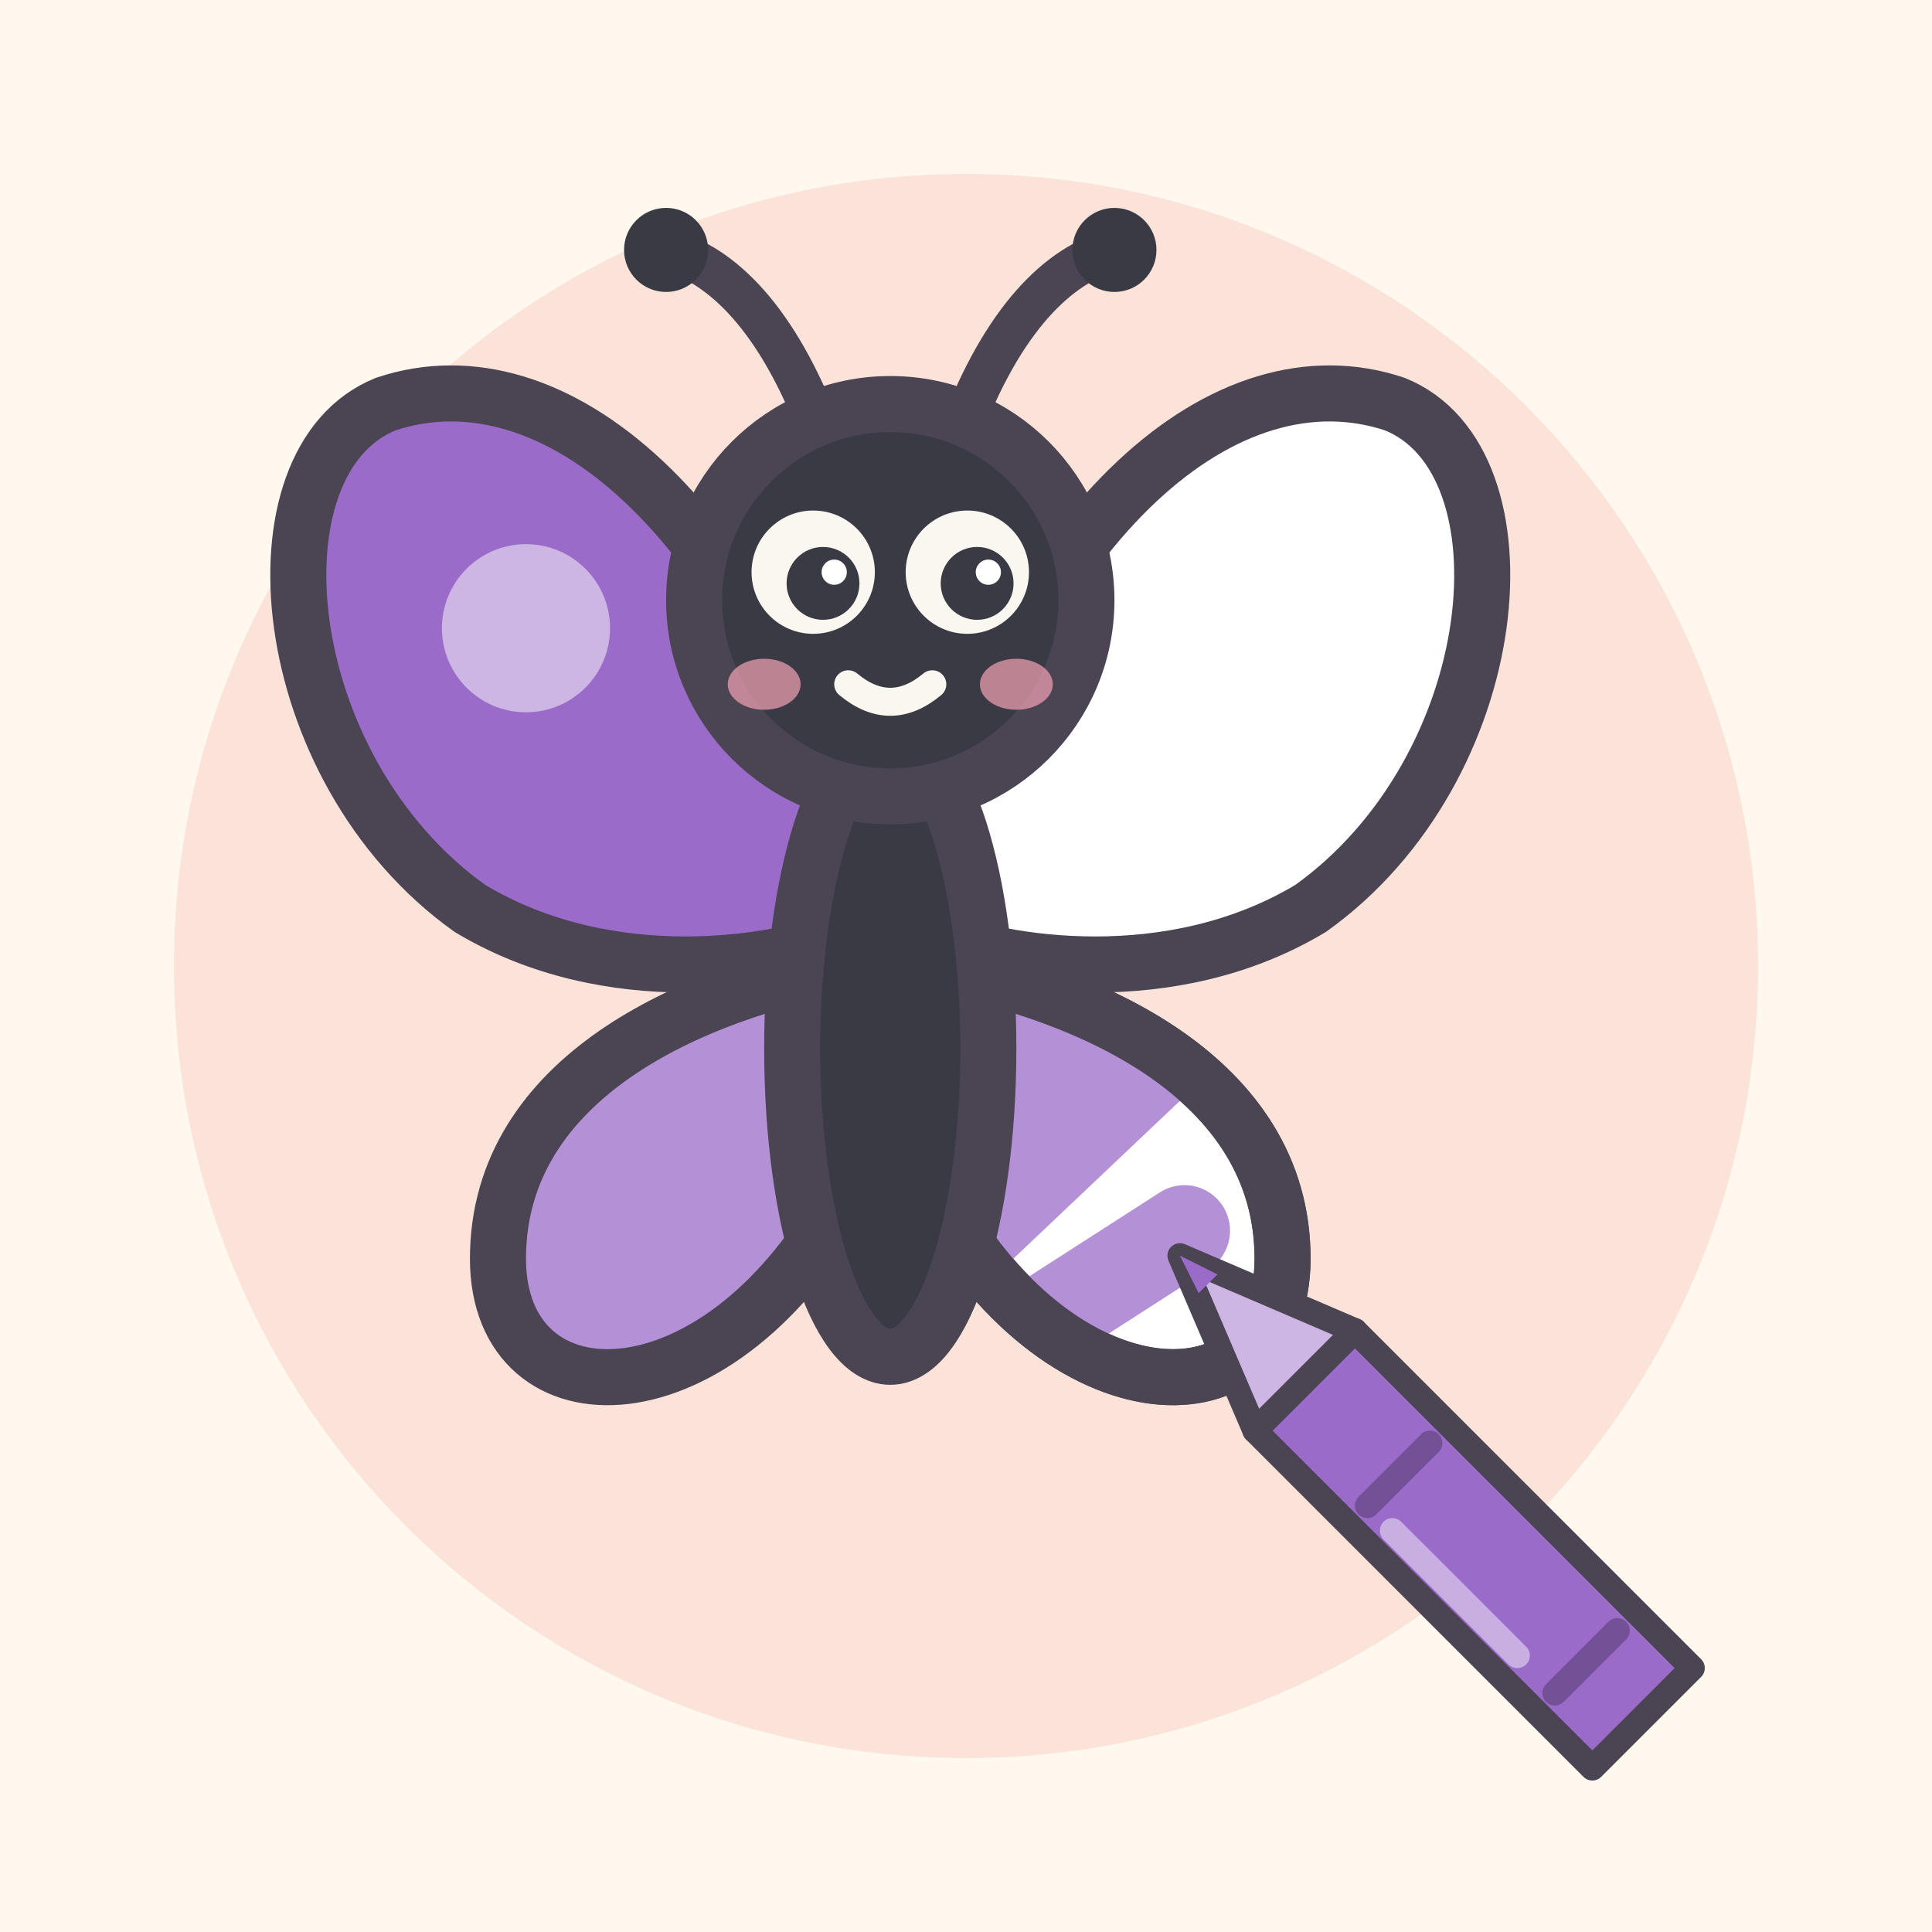
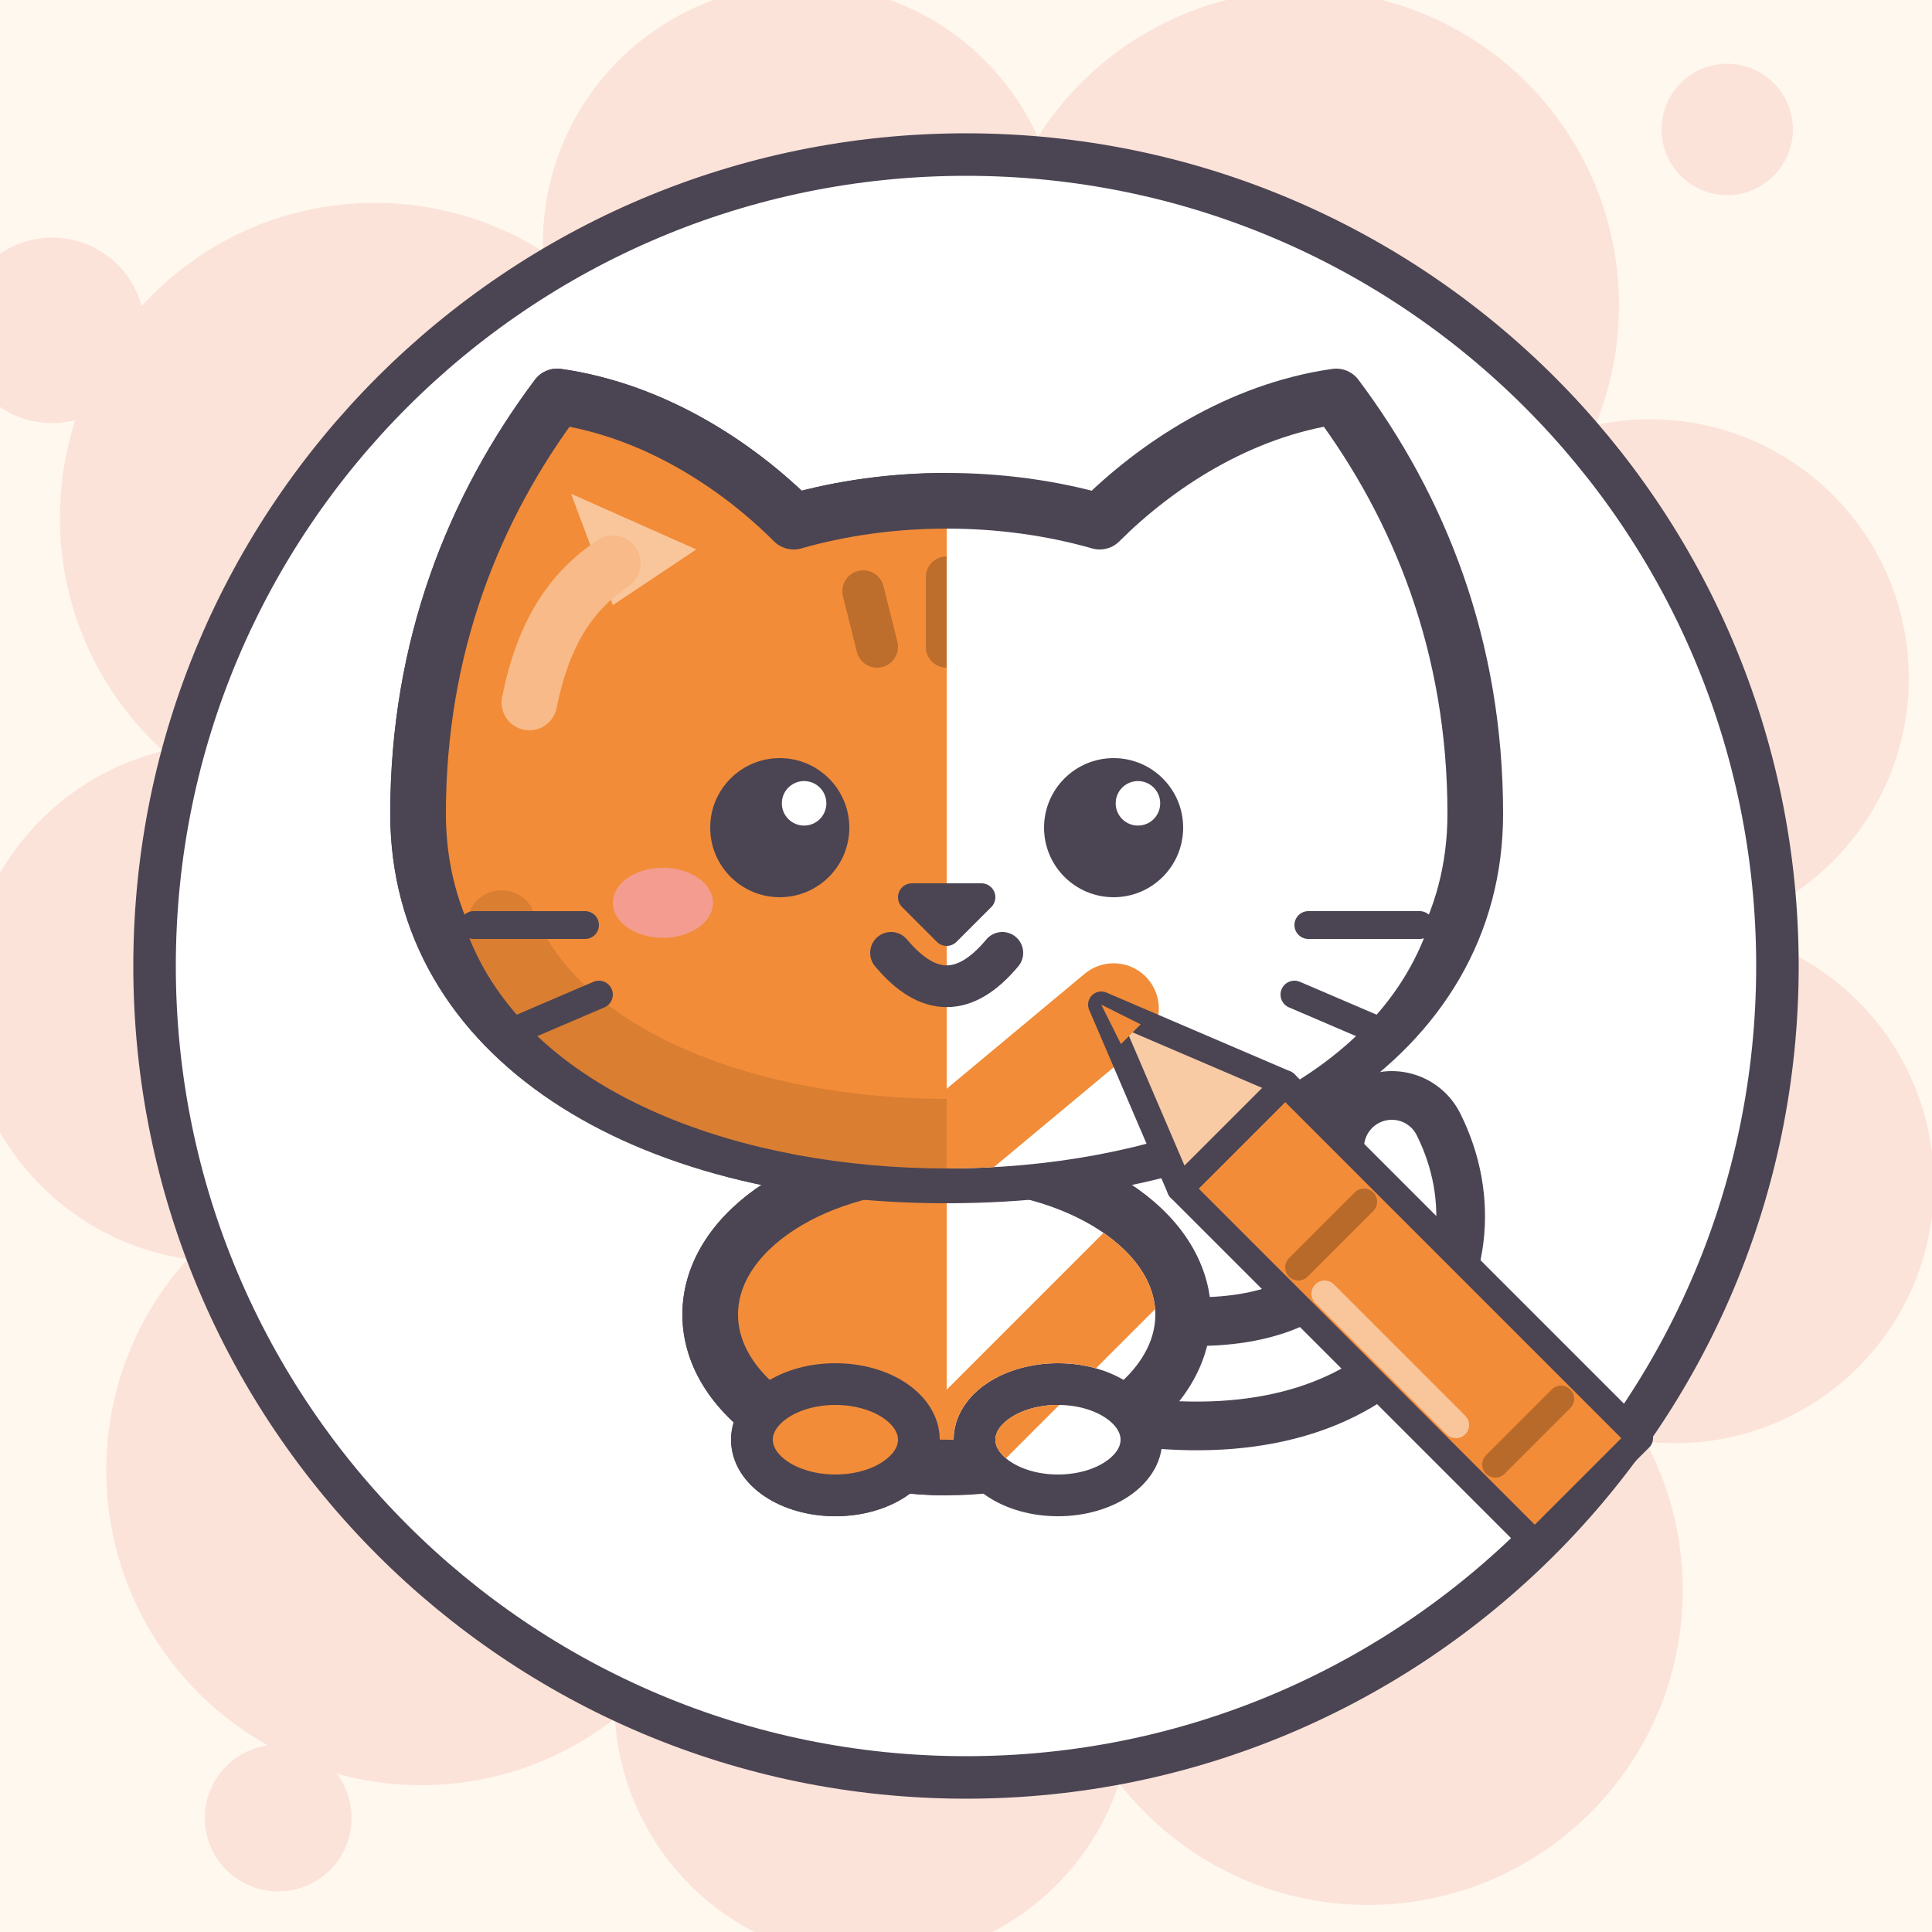
<svg xmlns="http://www.w3.org/2000/svg" width="1024" height="1024" viewBox="0 0 100 100">
  <rect width="100" height="100" fill="#FFF8EE" />
-   <circle cx="50" cy="50" r="41" fill="#FCE3D9" />
-   <g transform="translate(1 1) scale(0.98)">
-     <g transform="translate(9 7) scale(0.74)">
-       <g id="pk-arm-l">
-         <path d="M47 50 C40 26 26 14 14 18 C4 22 6 44 20 54 C30 60 42 58 47 56 Z" fill="#9B6BC9" stroke="#4B4453" stroke-width="4" stroke-linecap="round" stroke-linejoin="round" />
+   <g transform="translate(0 0) scale(1)">
+     <g fill="#FCE3D9">
+       <circle cx="50" cy="50" r="41.3" />
+       <circle cx="86.7" cy="61.3" r="13.4" />
+       <circle cx="70.8" cy="82.3" r="16.3" />
+       <circle cx="45.2" cy="88.1" r="13.4" />
+       <circle cx="21.8" cy="76.1" r="16.3" />
+       <circle cx="11.6" cy="51.9" r="13.4" />
+       <circle cx="19.4" cy="26.8" r="16.3" />
+       <circle cx="41.5" cy="12.6" r="13.4" />
+       <circle cx="67.5" cy="15.8" r="16.3" />
+       <circle cx="85.4" cy="35.1" r="13.4" />
+     </g>
+     <circle cx="2.7" cy="17.1" r="4.8" fill="#FCE3D9" />
+     <circle cx="89.4" cy="6.7" r="3.4" fill="#FCE3D9" />
+     <circle cx="14.4" cy="94.1" r="3.8" fill="#FCE3D9" />
+     <circle cx="50" cy="50" r="42" fill="#FFFFFF" stroke="#4B4453" stroke-width="2.2" />
+     <g transform="translate(13 9) scale(0.72)">
+       <clipPath id="k28c">
+         <polygon points="0,0 50,0 50,100 0,100" />
+       </clipPath>
+       <mask id="k28m" maskUnits="userSpaceOnUse" x="-50" y="-50" width="200" height="200">
+         <g id="pk-tail">
+           <path d="M64 86 C80 88 86 78 82 70" fill="none" stroke="#000000" stroke-width="11" stroke-linecap="round" />
+           <path d="M64 86 C80 88 86 78 82 70" fill="none" stroke="#FFFFFF" stroke-width="4" stroke-linecap="round" />
+         </g>
+         <ellipse cx="50" cy="82" rx="17" ry="11" fill="#FFFFFF" stroke="#000000" stroke-width="4" stroke-linecap="round" stroke-linejoin="round" />
+         <g id="pk-leg-l">
+           <ellipse cx="42" cy="91" rx="6" ry="4" fill="#FFFFFF" stroke="#000000" stroke-width="3" stroke-linecap="round" stroke-linejoin="round" />
+         </g>
+         <g id="pk-leg-r">
+           <ellipse cx="58" cy="91" rx="6" ry="4" fill="#FFFFFF" stroke="#000000" stroke-width="3" stroke-linecap="round" stroke-linejoin="round" />
+         </g>
+         <g id="pk-head">
+           <path d="M12 46 C12 34 16 24 22 16 C29 17 35 21 39 25 C46 23 54 23 61 25 C65 21 71 17 78 16 C84 24 88 34 88 46 C88 62 72 72 50 72 C28 72 12 62 12 46 Z" fill="#FFFFFF" stroke="#000000" stroke-width="4" stroke-linecap="round" stroke-linejoin="round" />
+           <path d="M23 23 L26 31 L32 27 Z" fill="#FFFFFF" />
+           <path d="M77 23 L74 31 L68 27 Z" fill="#FFFFFF" />
+           <path id="pk-shade-1" d="M18 54 C22 64 36 69 50 69 C64 69 78 64 82 54" fill="none" stroke="#FFFFFF" stroke-width="5" stroke-linecap="round" />
+           <path id="pk-shine-1" d="M20 38 C21 33 23 30 26 28" fill="none" stroke="#FFFFFF" stroke-width="4" stroke-linecap="round" />
+           <path d="M50 29 V34 M44 30 L45 34 M56 30 L55 34" stroke="#FFFFFF" stroke-width="3" stroke-linecap="round" stroke-linejoin="round" fill="none" />
+           <ellipse cx="29.6" cy="52.4" rx="3.6" ry="2.52" fill="none" opacity="0.7" />
+           <ellipse cx="70.4" cy="52.4" rx="3.6" ry="2.52" fill="none" opacity="0.7" />
+           <g id="pk-eye-l">
+             <circle cx="38" cy="47" r="5" fill="#000000" />
+           </g>
+           <g id="pk-eye-r">
+             <circle cx="62" cy="47" r="5" fill="#000000" />
+           </g>
+           <g id="pk-eye-l-2">
+             <circle cx="39.75" cy="45.25" r="1.6" fill="#FFFFFF" />
+           </g>
+           <g id="pk-eye-r-2">
+             <circle cx="63.75" cy="45.25" r="1.6" fill="#FFFFFF" />
+           </g>
+           <g id="pk-mouth">
+             <path d="M46 56 Q50 60.8 54 56" stroke="#000000" stroke-width="3" stroke-linecap="round" stroke-linejoin="round" fill="none" />
+             <path d="M47.5 52 H52.5 L50 54.5 Z" stroke="#000000" stroke-width="2" stroke-linecap="round" stroke-linejoin="round" fill="#000000" />
+           </g>
+           <path d="M24 54 H16 M25 59 L18 62 M76 54 H84 M75 59 L82 62" stroke="#000000" stroke-width="2" stroke-linecap="round" stroke-linejoin="round" fill="none" />
+         </g>
+         <polygon points="0,0 50,0 50,100 0,100" fill="#000000" />
+       </mask>
+       <g id="pk-tail">
+         <path d="M64 86 C80 88 86 78 82 70" fill="none" stroke="#4B4453" stroke-width="11" stroke-linecap="round" />
+         <path d="M64 86 C80 88 86 78 82 70" fill="none" stroke="#FFFFFF" stroke-width="4" stroke-linecap="round" />
      </g>
-       <g id="pk-arm-r">
-         <path d="M53 50 C60 26 74 14 86 18 C96 22 94 44 80 54 C70 60 58 58 53 56 Z" fill="#FFFFFF" stroke="#4B4453" stroke-width="4" stroke-linecap="round" stroke-linejoin="round" />
+       <ellipse cx="50" cy="82" rx="17" ry="11" fill="#FFFFFF" stroke="#4B4453" stroke-width="4" stroke-linecap="round" stroke-linejoin="round" />
+       <g id="pk-leg-l">
+         <ellipse cx="42" cy="91" rx="6" ry="4" fill="#FFFFFF" stroke="#4B4453" stroke-width="3" stroke-linecap="round" stroke-linejoin="round" />
      </g>
-       <g id="pk-arm-l-2">
-         <path d="M47 58 C36 60 22 66 22 79 C22 91 38 91 47 74 Z" fill="#B490D7" stroke="#4B4453" stroke-width="4" stroke-linecap="round" stroke-linejoin="round" />
+       <g id="pk-leg-r">
+         <ellipse cx="58" cy="91" rx="6" ry="4" fill="#FFFFFF" stroke="#4B4453" stroke-width="3" stroke-linecap="round" stroke-linejoin="round" />
      </g>
-       <g id="pk-arm-r-2">
-         <path d="M53 58 C64 60 78 66 78 79 C78 91 62 91 53 74 Z" fill="#FFFFFF" stroke="#4B4453" stroke-width="4" stroke-linecap="round" stroke-linejoin="round" />
-       </g>
-       <clipPath id="wing">
-         <path d="M53 58 C64 60 78 66 78 79 C78 91 62 91 53 74 Z" />
-       </clipPath>
-       <g clip-path="url(#wing)" stroke="#B490D7" stroke-width="6.5" stroke-linecap="round" fill="none">
-         <path d="M52 64 L60 57" />
-         <path d="M52 72 L66 59" />
-         <path d="M53 80 L72 62" />
-         <path d="M57 86 L71 77" />
-       </g>
-       <path d="M53 58 C64 60 78 66 78 79 C78 91 62 91 53 74 Z" fill="none" stroke="#4B4453" stroke-width="4" stroke-linejoin="round" />
-       <circle cx="24" cy="34" r="6" fill="#CDB5E4" />
-       <ellipse cx="50" cy="64" rx="7" ry="22" fill="#3A3A44" stroke="#4B4453" stroke-width="4" stroke-linecap="round" stroke-linejoin="round" />
      <g id="pk-head">
-         <path d="M45 20 C42 12 38 8 34 7 M55 20 C58 12 62 8 66 7" stroke="#4B4453" stroke-width="3" stroke-linecap="round" stroke-linejoin="round" fill="none" />
-         <circle cx="34" cy="7" r="3" fill="#3A3A44" />
-         <circle cx="66" cy="7" r="3" fill="#3A3A44" />
-         <circle cx="50" cy="32" r="14" fill="#3A3A44" stroke="#4B4453" stroke-width="4" stroke-linecap="round" stroke-linejoin="round" />
+         <path d="M12 46 C12 34 16 24 22 16 C29 17 35 21 39 25 C46 23 54 23 61 25 C65 21 71 17 78 16 C84 24 88 34 88 46 C88 62 72 72 50 72 C28 72 12 62 12 46 Z" fill="#FFFFFF" stroke="#4B4453" stroke-width="4" stroke-linecap="round" stroke-linejoin="round" />
+         <path d="M23 23 L26 31 L32 27 Z" fill="#FFFFFF" />
+         <path d="M77 23 L74 31 L68 27 Z" fill="#FFFFFF" />
+         <path id="pk-shade-1" d="M18 54 C22 64 36 69 50 69 C64 69 78 64 82 54" fill="none" stroke="#FFFFFF" stroke-width="5" stroke-linecap="round" />
+         <path id="pk-shine-1" d="M20 38 C21 33 23 30 26 28" fill="none" stroke="#FFFFFF" stroke-width="4" stroke-linecap="round" />
+         <path d="M50 29 V34 M44 30 L45 34 M56 30 L55 34" stroke="#FFFFFF" stroke-width="3" stroke-linecap="round" stroke-linejoin="round" fill="none" />
+         <ellipse cx="29.6" cy="52.4" rx="3.6" ry="2.52" fill="none" opacity="0.7" />
+         <ellipse cx="70.4" cy="52.4" rx="3.6" ry="2.52" fill="none" opacity="0.7" />
        <g id="pk-eye-l">
-           <circle cx="44.5" cy="30" r="4.4" fill="#FAF7F0" />
+           <circle cx="38" cy="47" r="5" fill="#4B4453" />
        </g>
        <g id="pk-eye-r">
-           <circle cx="55.5" cy="30" r="4.4" fill="#FAF7F0" />
+           <circle cx="62" cy="47" r="5" fill="#4B4453" />
        </g>
        <g id="pk-eye-l-2">
-           <circle cx="45.2" cy="30.8" r="2.6" fill="#3A3A44" />
+           <circle cx="39.75" cy="45.25" r="1.6" fill="#FFFFFF" />
        </g>
        <g id="pk-eye-r-2">
-           <circle cx="56.2" cy="30.8" r="2.6" fill="#3A3A44" />
+           <circle cx="63.75" cy="45.25" r="1.6" fill="#FFFFFF" />
        </g>
-         <g id="pk-eye-l-3">
-           <circle cx="46" cy="30" r="0.9" fill="#FFFFFF" />
+         <g id="pk-mouth">
+           <path d="M46 56 Q50 60.8 54 56" stroke="#4B4453" stroke-width="3" stroke-linecap="round" stroke-linejoin="round" fill="none" />
+           <path d="M47.5 52 H52.5 L50 54.5 Z" stroke="#4B4453" stroke-width="2" stroke-linecap="round" stroke-linejoin="round" fill="#4B4453" />
        </g>
-         <g id="pk-eye-r-3">
-           <circle cx="57" cy="30" r="0.9" fill="#FFFFFF" />
+         <path d="M24 54 H16 M25 59 L18 62 M76 54 H84 M75 59 L82 62" stroke="#4B4453" stroke-width="2" stroke-linecap="round" stroke-linejoin="round" fill="none" />
+       </g>
+       <g clip-path="url(#k28c)">
+         <g id="pk-tail">
+           <path d="M64 86 C80 88 86 78 82 70" fill="none" stroke="#4B4453" stroke-width="11" stroke-linecap="round" />
+           <path d="M64 86 C80 88 86 78 82 70" fill="none" stroke="#F28C38" stroke-width="4" stroke-linecap="round" />
        </g>
-         <ellipse cx="41" cy="38" rx="2.6" ry="1.82" fill="#F4A3B4" opacity="0.7" />
-         <ellipse cx="59" cy="38" rx="2.6" ry="1.82" fill="#F4A3B4" opacity="0.7" />
-         <g id="pk-mouth">
-           <path d="M47 38 Q50 40.5 53 38" fill="none" stroke="#FAF7F0" stroke-width="2" stroke-linecap="round" />
+         <ellipse cx="50" cy="82" rx="17" ry="11" fill="#F28C38" stroke="#4B4453" stroke-width="4" stroke-linecap="round" stroke-linejoin="round" />
+         <g id="pk-leg-l">
+           <ellipse cx="42" cy="91" rx="6" ry="4" fill="#F28C38" stroke="#4B4453" stroke-width="3" stroke-linecap="round" stroke-linejoin="round" />
+         </g>
+         <g id="pk-leg-r">
+           <ellipse cx="58" cy="91" rx="6" ry="4" fill="#F28C38" stroke="#4B4453" stroke-width="3" stroke-linecap="round" stroke-linejoin="round" />
+         </g>
+         <g id="pk-head">
+           <path d="M12 46 C12 34 16 24 22 16 C29 17 35 21 39 25 C46 23 54 23 61 25 C65 21 71 17 78 16 C84 24 88 34 88 46 C88 62 72 72 50 72 C28 72 12 62 12 46 Z" fill="#F28C38" stroke="#4B4453" stroke-width="4" stroke-linecap="round" stroke-linejoin="round" />
+           <path d="M23 23 L26 31 L32 27 Z" fill="#F9C69C" />
+           <path d="M77 23 L74 31 L68 27 Z" fill="#F9C69C" />
+           <path id="pk-shade-1" d="M18 54 C22 64 36 69 50 69 C64 69 78 64 82 54" fill="none" stroke="#DA7E32" stroke-width="5" stroke-linecap="round" />
+           <path id="pk-shine-1" d="M20 38 C21 33 23 30 26 28" fill="none" stroke="#F7BA88" stroke-width="4" stroke-linecap="round" />
+           <path d="M50 29 V34 M44 30 L45 34 M56 30 L55 34" stroke="#BD6D2C" stroke-width="3" stroke-linecap="round" stroke-linejoin="round" fill="none" />
+           <ellipse cx="29.6" cy="52.4" rx="3.6" ry="2.52" fill="#F4A3B4" opacity="0.7" />
+           <ellipse cx="70.4" cy="52.4" rx="3.6" ry="2.52" fill="#F4A3B4" opacity="0.7" />
+           <g id="pk-eye-l">
+             <circle cx="38" cy="47" r="5" fill="#4B4453" />
+           </g>
+           <g id="pk-eye-r">
+             <circle cx="62" cy="47" r="5" fill="#4B4453" />
+           </g>
+           <g id="pk-eye-l-2">
+             <circle cx="39.75" cy="45.25" r="1.6" fill="#FFFFFF" />
+           </g>
+           <g id="pk-eye-r-2">
+             <circle cx="63.75" cy="45.25" r="1.6" fill="#FFFFFF" />
+           </g>
+           <g id="pk-mouth">
+             <path d="M46 56 Q50 60.8 54 56" stroke="#4B4453" stroke-width="3" stroke-linecap="round" stroke-linejoin="round" fill="none" />
+             <path d="M47.5 52 H52.5 L50 54.5 Z" stroke="#4B4453" stroke-width="2" stroke-linecap="round" stroke-linejoin="round" fill="#4B4453" />
+           </g>
+           <path d="M24 54 H16 M25 59 L18 62 M76 54 H84 M75 59 L82 62" stroke="#4B4453" stroke-width="2" stroke-linecap="round" stroke-linejoin="round" fill="none" />
        </g>
      </g>
+       <g mask="url(#k28m)" stroke="#F28C38" stroke-width="6.5" stroke-linecap="round" fill="none">
+         <path d="M50 70 L62 60" />
+         <path d="M52 90 L66 76" />
+       </g>
    </g>
-     <g transform="translate(58 62) scale(0.33)">
+     <g transform="translate(53.6 48.6) scale(0.34)">
      <g transform="rotate(-90 50 50)">
-         <path d="M24 92 L8 76 L62 22 L78 38 Z" fill="#9B6BC9" stroke="#4B4453" stroke-width="4" stroke-linecap="round" stroke-linejoin="round" />
-         <path d="M62 22 L90 10 L78 38 Z" fill="#CDB5E4" stroke="#4B4453" stroke-width="4" stroke-linecap="round" stroke-linejoin="round" />
-         <path d="M84 13 L90 10 L87 16 Z" fill="#9B6BC9" />
-         <path d="M20 70 L30 80 M50 40 L60 50" stroke="#745097" stroke-width="4" stroke-linecap="round" />
-         <path d="M26 64 L46 44" stroke="#C8AEE1" stroke-width="4" stroke-linecap="round" />
+         <path d="M24 92 L8 76 L62 22 L78 38 Z" fill="#F28C38" stroke="#4B4453" stroke-width="4" stroke-linecap="round" stroke-linejoin="round" />
+         <path d="M62 22 L90 10 L78 38 Z" fill="#F9CBA5" stroke="#4B4453" stroke-width="4" stroke-linecap="round" stroke-linejoin="round" />
+         <path d="M84 13 L90 10 L87 16 Z" fill="#F28C38" />
+         <path d="M20 70 L30 80 M50 40 L60 50" stroke="#B86A2B" stroke-width="4" stroke-linecap="round" />
+         <path d="M26 64 L46 44" stroke="#F9C69C" stroke-width="4" stroke-linecap="round" />
      </g>
    </g>
  </g>
</svg>
